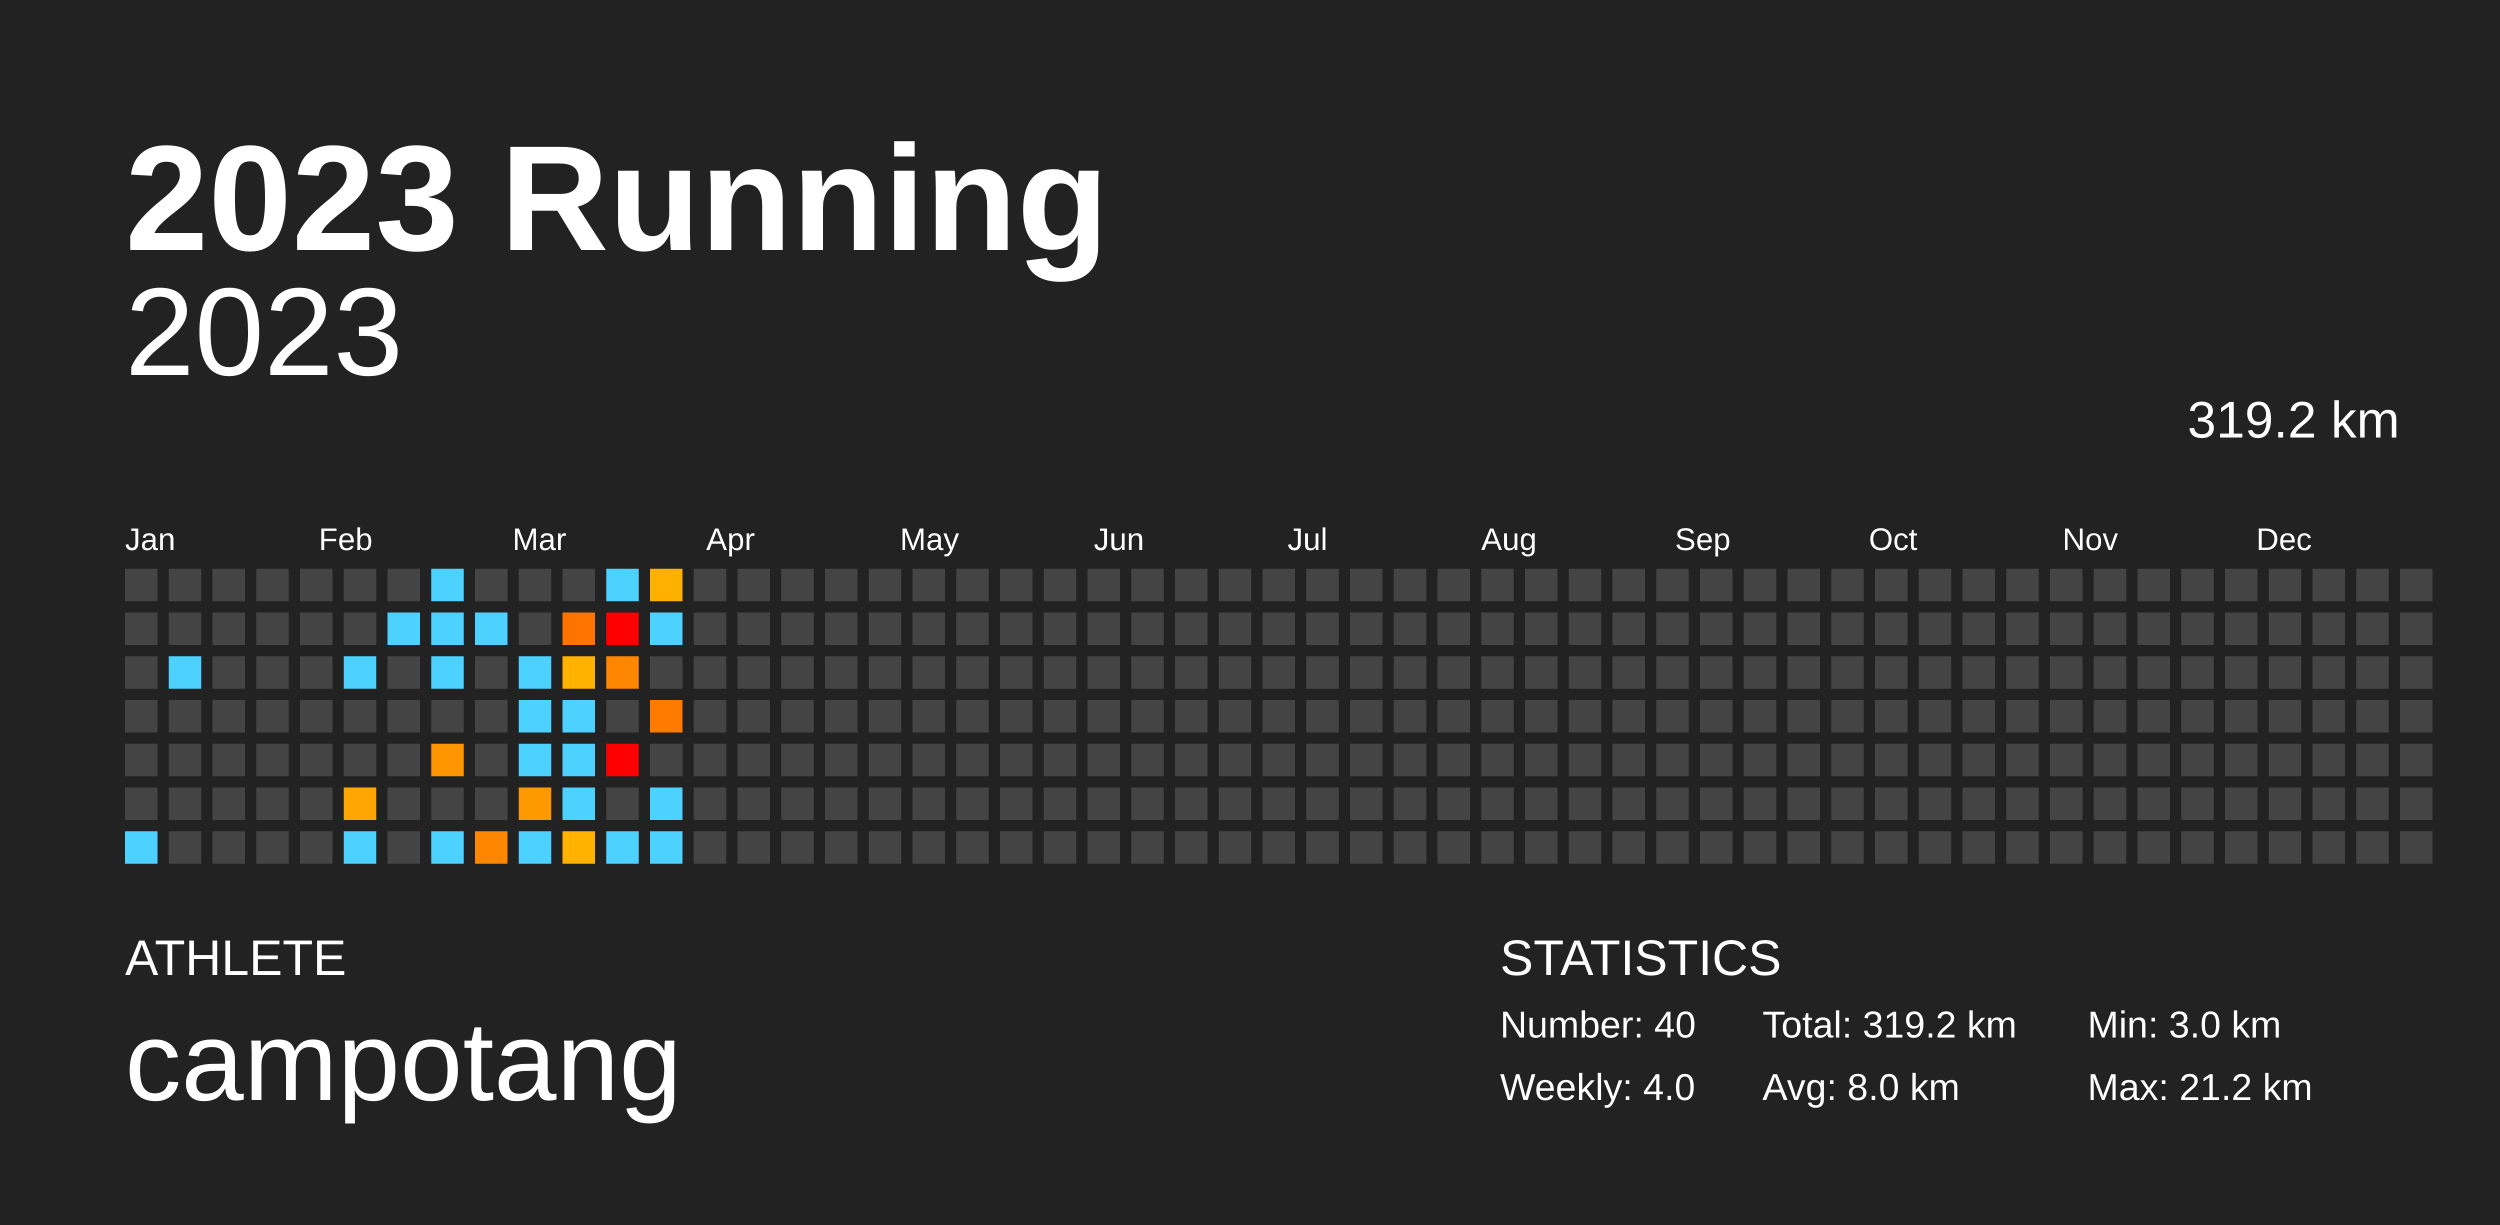
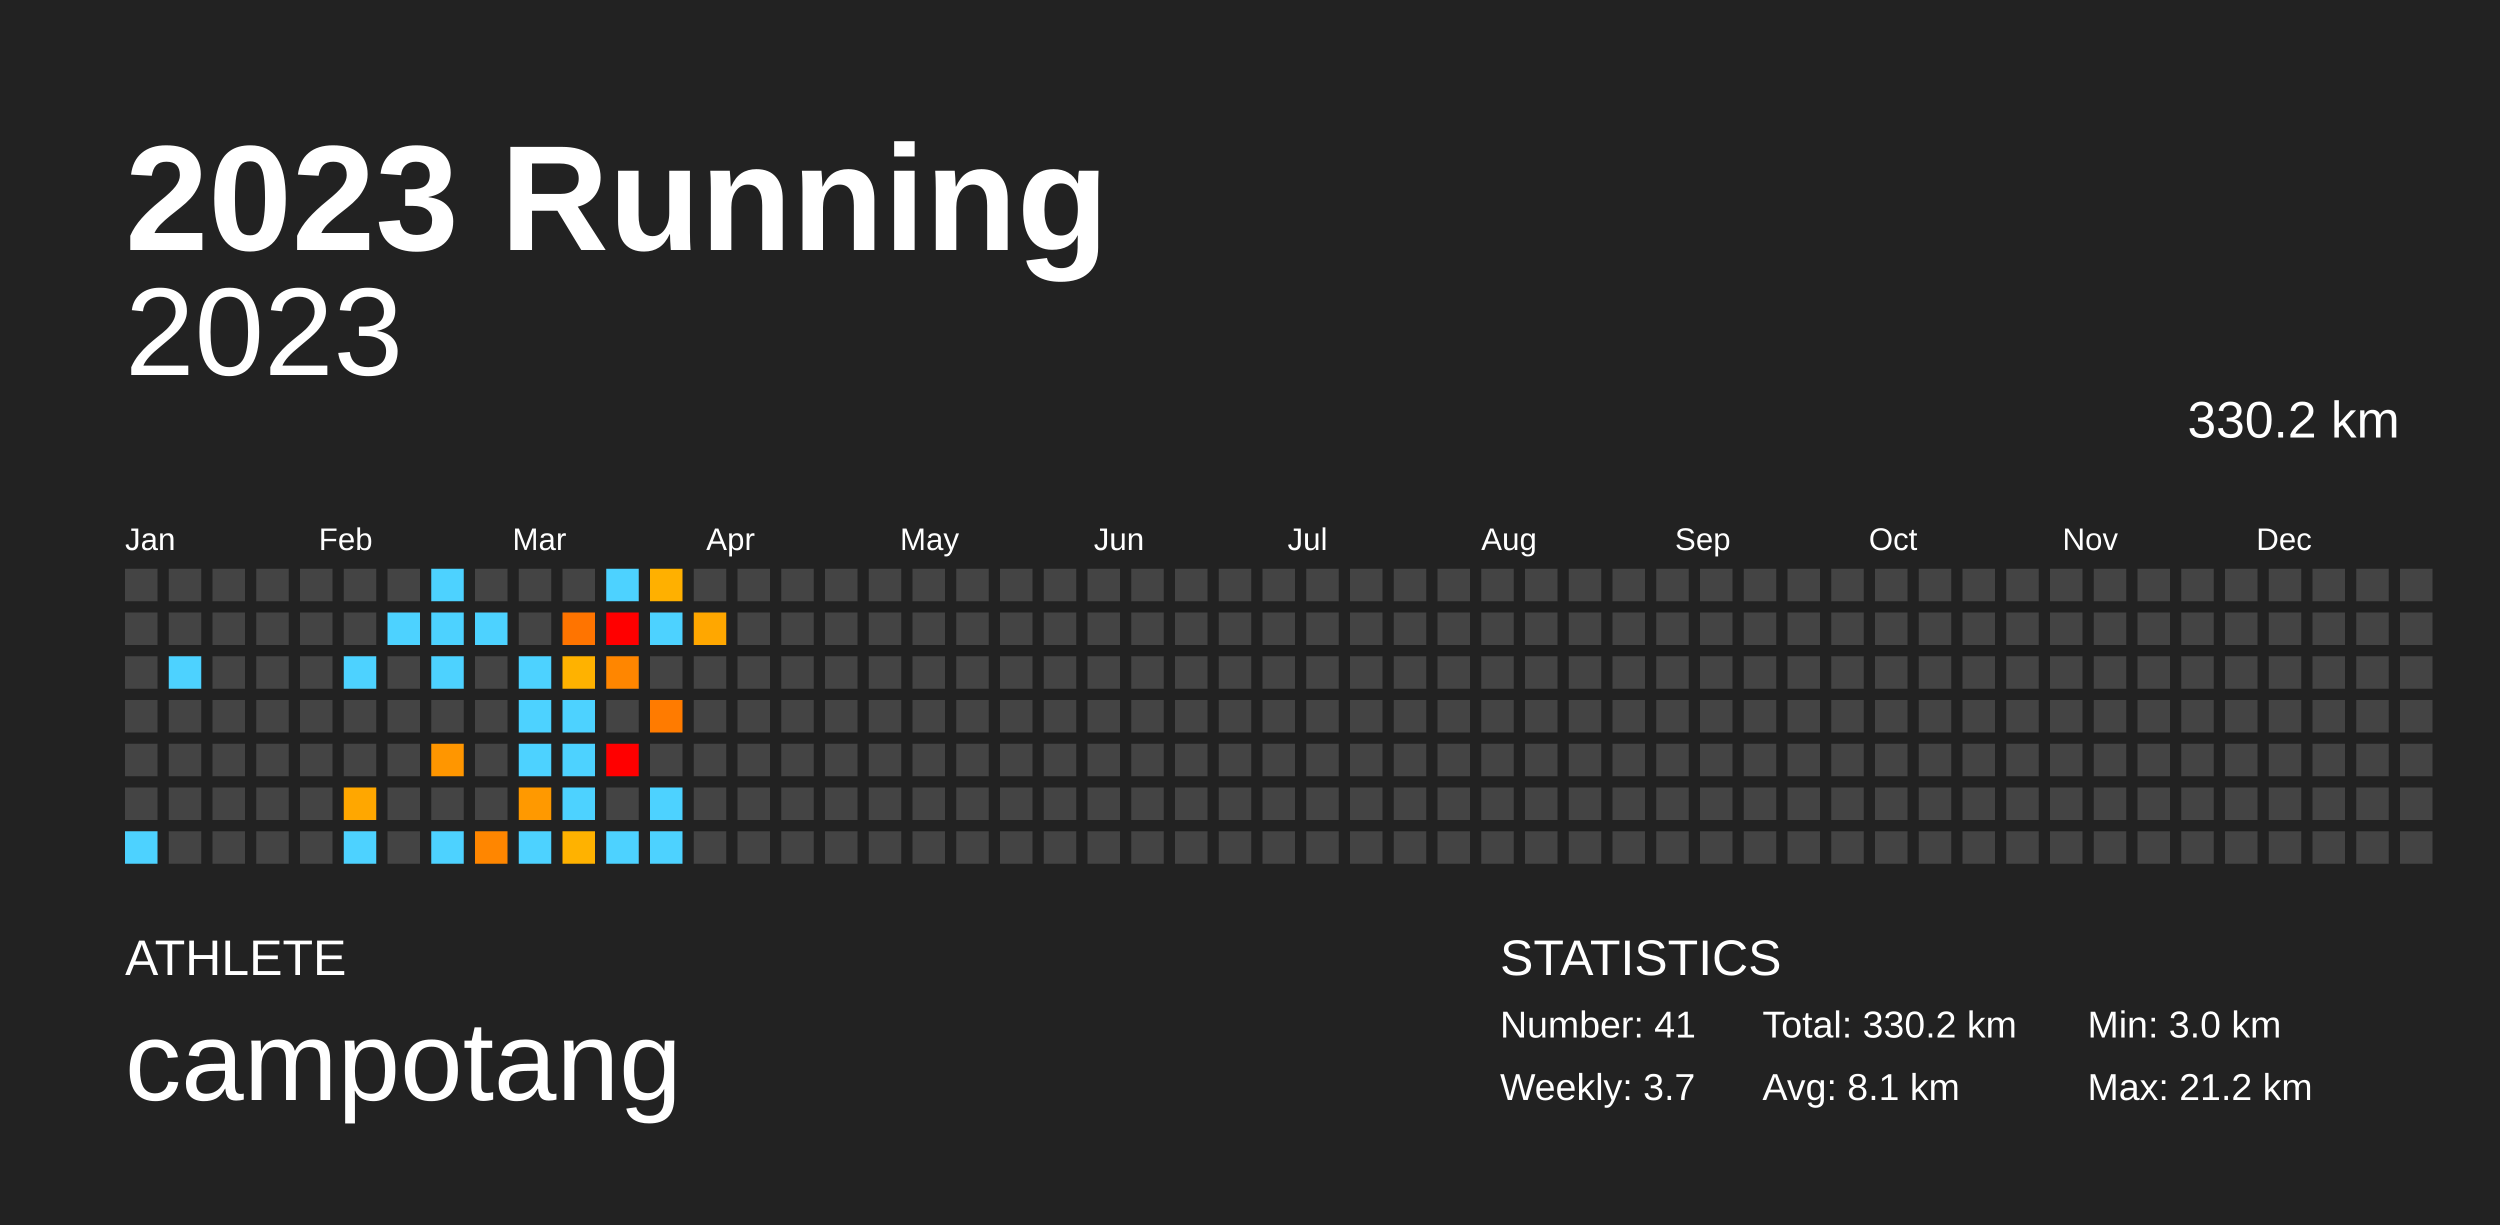
<svg xmlns="http://www.w3.org/2000/svg" baseProfile="full" height="98mm" version="1.1" viewBox="0,0,200,98" width="200mm">
  <defs />
  <rect fill="#222222" height="98" width="200" x="0" y="0" />
  <text fill="#FFFFFF" style="font-size:12px; font-family:Arial; font-weight:bold;" x="10" y="20">2023 Running</text>
  <text fill="#FFFFFF" style="font-size:4px; font-family:Arial" x="10" y="78">ATHLETE</text>
  <text fill="#FFFFFF" style="font-size:9px; font-family:Arial" x="10" y="88">campotang</text>
  <text fill="#FFFFFF" style="font-size:4px; font-family:Arial" x="120" y="78">STATISTICS</text>
-   <text fill="#FFFFFF" style="font-size:3px; font-family:Arial" x="120" y="83">Number: 40</text>
-   <text fill="#FFFFFF" style="font-size:3px; font-family:Arial" x="120" y="88">Weekly: 4.0</text>
-   <text fill="#FFFFFF" style="font-size:3px; font-family:Arial" x="141" y="83">Total: 319.2 km</text>
-   <text fill="#FFFFFF" style="font-size:3px; font-family:Arial" x="141" y="88">Avg: 8.0 km</text>
+   <text fill="#FFFFFF" style="font-size:3px; font-family:Arial" x="120" y="83">Number: 41</text>
+   <text fill="#FFFFFF" style="font-size:3px; font-family:Arial" x="120" y="88">Weekly: 3.7</text>
+   <text fill="#FFFFFF" style="font-size:3px; font-family:Arial" x="141" y="83">Total: 330.2 km</text>
+   <text fill="#FFFFFF" style="font-size:3px; font-family:Arial" x="141" y="88">Avg: 8.1 km</text>
  <text fill="#FFFFFF" style="font-size:3px; font-family:Arial" x="167" y="83">Min: 3.0 km</text>
  <text fill="#FFFFFF" style="font-size:3px; font-family:Arial" x="167" y="88">Max: 21.2 km</text>
  <text alignment-baseline="hanging" fill="#FFFFFF" style="font-size:10.0px; font-family:Arial;" x="10" y="30">2023</text>
-   <text alignment-baseline="hanging" fill="#FFFFFF" style="font-size:4.125px; font-family:Arial;" x="175" y="35">319.2 km</text>
+   <text alignment-baseline="hanging" fill="#FFFFFF" style="font-size:4.125px; font-family:Arial;" x="175" y="35">330.2 km</text>
  <text fill="#FFFFFF" style="font-size:2.5px; font-family:Arial" x="10.0" y="44">Jan</text>
  <text fill="#FFFFFF" style="font-size:2.5px; font-family:Arial" x="25.5" y="44">Feb</text>
  <text fill="#FFFFFF" style="font-size:2.5px; font-family:Arial" x="41.0" y="44">Mar</text>
  <text fill="#FFFFFF" style="font-size:2.5px; font-family:Arial" x="56.5" y="44">Apr</text>
  <text fill="#FFFFFF" style="font-size:2.5px; font-family:Arial" x="72.0" y="44">May</text>
  <text fill="#FFFFFF" style="font-size:2.5px; font-family:Arial" x="87.5" y="44">Jun</text>
  <text fill="#FFFFFF" style="font-size:2.5px; font-family:Arial" x="103.0" y="44">Jul</text>
  <text fill="#FFFFFF" style="font-size:2.5px; font-family:Arial" x="118.5" y="44">Aug</text>
  <text fill="#FFFFFF" style="font-size:2.5px; font-family:Arial" x="134.0" y="44">Sep</text>
  <text fill="#FFFFFF" style="font-size:2.5px; font-family:Arial" x="149.5" y="44">Oct</text>
  <text fill="#FFFFFF" style="font-size:2.5px; font-family:Arial" x="165.0" y="44">Nov</text>
  <text fill="#FFFFFF" style="font-size:2.5px; font-family:Arial" x="180.5" y="44">Dec</text>
  <rect fill="#444444" height="2.6" width="2.6" x="10.0" y="45.5" />
  <rect fill="#444444" height="2.6" width="2.6" x="10.0" y="49.0" />
  <rect fill="#444444" height="2.6" width="2.6" x="10.0" y="52.5" />
  <rect fill="#444444" height="2.6" width="2.6" x="10.0" y="56.0" />
  <rect fill="#444444" height="2.6" width="2.6" x="10.0" y="59.5" />
  <rect fill="#444444" height="2.6" width="2.6" x="10.0" y="63.0" />
  <rect fill="#4dd2ff" height="2.6" width="2.6" x="10.0" y="66.5" />
  <rect fill="#444444" height="2.6" width="2.6" x="13.5" y="45.5" />
  <rect fill="#444444" height="2.6" width="2.6" x="13.5" y="49.0" />
  <rect fill="#4dd2ff" height="2.6" width="2.6" x="13.5" y="52.5" />
  <rect fill="#444444" height="2.6" width="2.6" x="13.5" y="56.0" />
  <rect fill="#444444" height="2.6" width="2.6" x="13.5" y="59.5" />
  <rect fill="#444444" height="2.6" width="2.6" x="13.5" y="63.0" />
  <rect fill="#444444" height="2.6" width="2.6" x="13.5" y="66.5" />
  <rect fill="#444444" height="2.6" width="2.6" x="17.0" y="45.5" />
  <rect fill="#444444" height="2.6" width="2.6" x="17.0" y="49.0" />
  <rect fill="#444444" height="2.6" width="2.6" x="17.0" y="52.5" />
  <rect fill="#444444" height="2.6" width="2.6" x="17.0" y="56.0" />
  <rect fill="#444444" height="2.6" width="2.6" x="17.0" y="59.5" />
  <rect fill="#444444" height="2.6" width="2.6" x="17.0" y="63.0" />
  <rect fill="#444444" height="2.6" width="2.6" x="17.0" y="66.5" />
  <rect fill="#444444" height="2.6" width="2.6" x="20.5" y="45.5" />
  <rect fill="#444444" height="2.6" width="2.6" x="20.5" y="49.0" />
  <rect fill="#444444" height="2.6" width="2.6" x="20.5" y="52.5" />
  <rect fill="#444444" height="2.6" width="2.6" x="20.5" y="56.0" />
  <rect fill="#444444" height="2.6" width="2.6" x="20.5" y="59.5" />
  <rect fill="#444444" height="2.6" width="2.6" x="20.5" y="63.0" />
  <rect fill="#444444" height="2.6" width="2.6" x="20.5" y="66.5" />
  <rect fill="#444444" height="2.6" width="2.6" x="24.0" y="45.5" />
  <rect fill="#444444" height="2.6" width="2.6" x="24.0" y="49.0" />
  <rect fill="#444444" height="2.6" width="2.6" x="24.0" y="52.5" />
  <rect fill="#444444" height="2.6" width="2.6" x="24.0" y="56.0" />
  <rect fill="#444444" height="2.6" width="2.6" x="24.0" y="59.5" />
  <rect fill="#444444" height="2.6" width="2.6" x="24.0" y="63.0" />
  <rect fill="#444444" height="2.6" width="2.6" x="24.0" y="66.5" />
  <rect fill="#444444" height="2.6" width="2.6" x="27.5" y="45.5" />
  <rect fill="#444444" height="2.6" width="2.6" x="27.5" y="49.0" />
  <rect fill="#4dd2ff" height="2.6" width="2.6" x="27.5" y="52.5" />
  <rect fill="#444444" height="2.6" width="2.6" x="27.5" y="56.0" />
  <rect fill="#444444" height="2.6" width="2.6" x="27.5" y="59.5" />
  <rect fill="#ffa700" height="2.6" width="2.6" x="27.5" y="63.0" />
  <rect fill="#4dd2ff" height="2.6" width="2.6" x="27.5" y="66.5" />
  <rect fill="#444444" height="2.6" width="2.6" x="31.0" y="45.5" />
  <rect fill="#4dd2ff" height="2.6" width="2.6" x="31.0" y="49.0" />
  <rect fill="#444444" height="2.6" width="2.6" x="31.0" y="52.5" />
  <rect fill="#444444" height="2.6" width="2.6" x="31.0" y="56.0" />
  <rect fill="#444444" height="2.6" width="2.6" x="31.0" y="59.5" />
  <rect fill="#444444" height="2.6" width="2.6" x="31.0" y="63.0" />
  <rect fill="#444444" height="2.6" width="2.6" x="31.0" y="66.5" />
  <rect fill="#4dd2ff" height="2.6" width="2.6" x="34.5" y="45.5" />
  <rect fill="#4dd2ff" height="2.6" width="2.6" x="34.5" y="49.0" />
  <rect fill="#4dd2ff" height="2.6" width="2.6" x="34.5" y="52.5" />
  <rect fill="#444444" height="2.6" width="2.6" x="34.5" y="56.0" />
  <rect fill="#ff9600" height="2.6" width="2.6" x="34.5" y="59.5" />
  <rect fill="#444444" height="2.6" width="2.6" x="34.5" y="63.0" />
  <rect fill="#4dd2ff" height="2.6" width="2.6" x="34.5" y="66.5" />
  <rect fill="#444444" height="2.6" width="2.6" x="38.0" y="45.5" />
  <rect fill="#4dd2ff" height="2.6" width="2.6" x="38.0" y="49.0" />
  <rect fill="#444444" height="2.6" width="2.6" x="38.0" y="52.5" />
  <rect fill="#444444" height="2.6" width="2.6" x="38.0" y="56.0" />
  <rect fill="#444444" height="2.6" width="2.6" x="38.0" y="59.5" />
  <rect fill="#444444" height="2.6" width="2.6" x="38.0" y="63.0" />
  <rect fill="#ff8600" height="2.6" width="2.6" x="38.0" y="66.5" />
  <rect fill="#444444" height="2.6" width="2.6" x="41.5" y="45.5" />
  <rect fill="#444444" height="2.6" width="2.6" x="41.5" y="49.0" />
  <rect fill="#4dd2ff" height="2.6" width="2.6" x="41.5" y="52.5" />
  <rect fill="#4dd2ff" height="2.6" width="2.6" x="41.5" y="56.0" />
  <rect fill="#4dd2ff" height="2.6" width="2.6" x="41.5" y="59.5" />
  <rect fill="#ff9900" height="2.6" width="2.6" x="41.5" y="63.0" />
  <rect fill="#4dd2ff" height="2.6" width="2.6" x="41.5" y="66.5" />
  <rect fill="#444444" height="2.6" width="2.6" x="45.0" y="45.5" />
  <rect fill="#ff7400" height="2.6" width="2.6" x="45.0" y="49.0" />
  <rect fill="#ffb200" height="2.6" width="2.6" x="45.0" y="52.5" />
  <rect fill="#4dd2ff" height="2.6" width="2.6" x="45.0" y="56.0" />
  <rect fill="#4dd2ff" height="2.6" width="2.6" x="45.0" y="59.5" />
  <rect fill="#4dd2ff" height="2.6" width="2.6" x="45.0" y="63.0" />
  <rect fill="#ffb200" height="2.6" width="2.6" x="45.0" y="66.5" />
  <rect fill="#4dd2ff" height="2.6" width="2.6" x="48.5" y="45.5" />
  <rect fill="red" height="2.6" width="2.6" x="48.5" y="49.0" />
  <rect fill="#ff8600" height="2.6" width="2.6" x="48.5" y="52.5" />
  <rect fill="#444444" height="2.6" width="2.6" x="48.5" y="56.0" />
  <rect fill="red" height="2.6" width="2.6" x="48.5" y="59.5" />
  <rect fill="#444444" height="2.6" width="2.6" x="48.5" y="63.0" />
  <rect fill="#4dd2ff" height="2.6" width="2.6" x="48.5" y="66.5" />
  <rect fill="#ffb000" height="2.6" width="2.6" x="52.0" y="45.5" />
  <rect fill="#4dd2ff" height="2.6" width="2.6" x="52.0" y="49.0" />
  <rect fill="#444444" height="2.6" width="2.6" x="52.0" y="52.5" />
  <rect fill="#ff7b00" height="2.6" width="2.6" x="52.0" y="56.0" />
  <rect fill="#444444" height="2.6" width="2.6" x="52.0" y="59.5" />
  <rect fill="#4dd2ff" height="2.6" width="2.6" x="52.0" y="63.0" />
  <rect fill="#4dd2ff" height="2.6" width="2.6" x="52.0" y="66.5" />
  <rect fill="#444444" height="2.6" width="2.6" x="55.5" y="45.5" />
-   <rect fill="#444444" height="2.6" width="2.6" x="55.5" y="49.0" />
+   <rect fill="#ffa700" height="2.6" width="2.6" x="55.5" y="49.0" />
  <rect fill="#444444" height="2.6" width="2.6" x="55.5" y="52.5" />
  <rect fill="#444444" height="2.6" width="2.6" x="55.5" y="56.0" />
  <rect fill="#444444" height="2.6" width="2.6" x="55.5" y="59.5" />
  <rect fill="#444444" height="2.6" width="2.6" x="55.5" y="63.0" />
  <rect fill="#444444" height="2.6" width="2.6" x="55.5" y="66.5" />
  <rect fill="#444444" height="2.6" width="2.6" x="59.0" y="45.5" />
  <rect fill="#444444" height="2.6" width="2.6" x="59.0" y="49.0" />
  <rect fill="#444444" height="2.6" width="2.6" x="59.0" y="52.5" />
  <rect fill="#444444" height="2.6" width="2.6" x="59.0" y="56.0" />
  <rect fill="#444444" height="2.6" width="2.6" x="59.0" y="59.5" />
  <rect fill="#444444" height="2.6" width="2.6" x="59.0" y="63.0" />
  <rect fill="#444444" height="2.6" width="2.6" x="59.0" y="66.5" />
  <rect fill="#444444" height="2.6" width="2.6" x="62.5" y="45.5" />
  <rect fill="#444444" height="2.6" width="2.6" x="62.5" y="49.0" />
  <rect fill="#444444" height="2.6" width="2.6" x="62.5" y="52.5" />
  <rect fill="#444444" height="2.6" width="2.6" x="62.5" y="56.0" />
  <rect fill="#444444" height="2.6" width="2.6" x="62.5" y="59.5" />
  <rect fill="#444444" height="2.6" width="2.6" x="62.5" y="63.0" />
  <rect fill="#444444" height="2.6" width="2.6" x="62.5" y="66.5" />
  <rect fill="#444444" height="2.6" width="2.6" x="66.0" y="45.5" />
  <rect fill="#444444" height="2.6" width="2.6" x="66.0" y="49.0" />
  <rect fill="#444444" height="2.6" width="2.6" x="66.0" y="52.5" />
  <rect fill="#444444" height="2.6" width="2.6" x="66.0" y="56.0" />
  <rect fill="#444444" height="2.6" width="2.6" x="66.0" y="59.5" />
  <rect fill="#444444" height="2.6" width="2.6" x="66.0" y="63.0" />
  <rect fill="#444444" height="2.6" width="2.6" x="66.0" y="66.5" />
  <rect fill="#444444" height="2.6" width="2.6" x="69.5" y="45.5" />
  <rect fill="#444444" height="2.6" width="2.6" x="69.5" y="49.0" />
  <rect fill="#444444" height="2.6" width="2.6" x="69.5" y="52.5" />
  <rect fill="#444444" height="2.6" width="2.6" x="69.5" y="56.0" />
  <rect fill="#444444" height="2.6" width="2.6" x="69.5" y="59.5" />
  <rect fill="#444444" height="2.6" width="2.6" x="69.5" y="63.0" />
  <rect fill="#444444" height="2.6" width="2.6" x="69.5" y="66.5" />
  <rect fill="#444444" height="2.6" width="2.6" x="73.0" y="45.5" />
  <rect fill="#444444" height="2.6" width="2.6" x="73.0" y="49.0" />
  <rect fill="#444444" height="2.6" width="2.6" x="73.0" y="52.5" />
  <rect fill="#444444" height="2.6" width="2.6" x="73.0" y="56.0" />
  <rect fill="#444444" height="2.6" width="2.6" x="73.0" y="59.5" />
  <rect fill="#444444" height="2.6" width="2.6" x="73.0" y="63.0" />
  <rect fill="#444444" height="2.6" width="2.6" x="73.0" y="66.5" />
  <rect fill="#444444" height="2.6" width="2.6" x="76.5" y="45.5" />
  <rect fill="#444444" height="2.6" width="2.6" x="76.5" y="49.0" />
  <rect fill="#444444" height="2.6" width="2.6" x="76.5" y="52.5" />
  <rect fill="#444444" height="2.6" width="2.6" x="76.5" y="56.0" />
  <rect fill="#444444" height="2.6" width="2.6" x="76.5" y="59.5" />
  <rect fill="#444444" height="2.6" width="2.6" x="76.5" y="63.0" />
  <rect fill="#444444" height="2.6" width="2.6" x="76.5" y="66.5" />
  <rect fill="#444444" height="2.6" width="2.6" x="80.0" y="45.5" />
  <rect fill="#444444" height="2.6" width="2.6" x="80.0" y="49.0" />
  <rect fill="#444444" height="2.6" width="2.6" x="80.0" y="52.5" />
  <rect fill="#444444" height="2.6" width="2.6" x="80.0" y="56.0" />
  <rect fill="#444444" height="2.6" width="2.6" x="80.0" y="59.5" />
  <rect fill="#444444" height="2.6" width="2.6" x="80.0" y="63.0" />
  <rect fill="#444444" height="2.6" width="2.6" x="80.0" y="66.5" />
  <rect fill="#444444" height="2.6" width="2.6" x="83.5" y="45.5" />
  <rect fill="#444444" height="2.6" width="2.6" x="83.5" y="49.0" />
  <rect fill="#444444" height="2.6" width="2.6" x="83.5" y="52.5" />
  <rect fill="#444444" height="2.6" width="2.6" x="83.5" y="56.0" />
  <rect fill="#444444" height="2.6" width="2.6" x="83.5" y="59.5" />
  <rect fill="#444444" height="2.6" width="2.6" x="83.5" y="63.0" />
  <rect fill="#444444" height="2.6" width="2.6" x="83.5" y="66.5" />
  <rect fill="#444444" height="2.6" width="2.6" x="87.0" y="45.5" />
  <rect fill="#444444" height="2.6" width="2.6" x="87.0" y="49.0" />
  <rect fill="#444444" height="2.6" width="2.6" x="87.0" y="52.5" />
  <rect fill="#444444" height="2.6" width="2.6" x="87.0" y="56.0" />
  <rect fill="#444444" height="2.6" width="2.6" x="87.0" y="59.5" />
  <rect fill="#444444" height="2.6" width="2.6" x="87.0" y="63.0" />
  <rect fill="#444444" height="2.6" width="2.6" x="87.0" y="66.5" />
  <rect fill="#444444" height="2.6" width="2.6" x="90.5" y="45.5" />
  <rect fill="#444444" height="2.6" width="2.6" x="90.5" y="49.0" />
  <rect fill="#444444" height="2.6" width="2.6" x="90.5" y="52.5" />
  <rect fill="#444444" height="2.6" width="2.6" x="90.5" y="56.0" />
  <rect fill="#444444" height="2.6" width="2.6" x="90.5" y="59.5" />
  <rect fill="#444444" height="2.6" width="2.6" x="90.5" y="63.0" />
  <rect fill="#444444" height="2.6" width="2.6" x="90.5" y="66.5" />
  <rect fill="#444444" height="2.6" width="2.6" x="94.0" y="45.5" />
  <rect fill="#444444" height="2.6" width="2.6" x="94.0" y="49.0" />
  <rect fill="#444444" height="2.6" width="2.6" x="94.0" y="52.5" />
  <rect fill="#444444" height="2.6" width="2.6" x="94.0" y="56.0" />
  <rect fill="#444444" height="2.6" width="2.6" x="94.0" y="59.5" />
  <rect fill="#444444" height="2.6" width="2.6" x="94.0" y="63.0" />
  <rect fill="#444444" height="2.6" width="2.6" x="94.0" y="66.5" />
  <rect fill="#444444" height="2.6" width="2.6" x="97.5" y="45.5" />
  <rect fill="#444444" height="2.6" width="2.6" x="97.5" y="49.0" />
  <rect fill="#444444" height="2.6" width="2.6" x="97.5" y="52.5" />
  <rect fill="#444444" height="2.6" width="2.6" x="97.5" y="56.0" />
  <rect fill="#444444" height="2.6" width="2.6" x="97.5" y="59.5" />
  <rect fill="#444444" height="2.6" width="2.6" x="97.5" y="63.0" />
  <rect fill="#444444" height="2.6" width="2.6" x="97.5" y="66.5" />
  <rect fill="#444444" height="2.6" width="2.6" x="101.0" y="45.5" />
  <rect fill="#444444" height="2.6" width="2.6" x="101.0" y="49.0" />
  <rect fill="#444444" height="2.6" width="2.6" x="101.0" y="52.5" />
  <rect fill="#444444" height="2.6" width="2.6" x="101.0" y="56.0" />
  <rect fill="#444444" height="2.6" width="2.6" x="101.0" y="59.5" />
  <rect fill="#444444" height="2.6" width="2.6" x="101.0" y="63.0" />
  <rect fill="#444444" height="2.6" width="2.6" x="101.0" y="66.5" />
  <rect fill="#444444" height="2.6" width="2.6" x="104.5" y="45.5" />
  <rect fill="#444444" height="2.6" width="2.6" x="104.5" y="49.0" />
  <rect fill="#444444" height="2.6" width="2.6" x="104.5" y="52.5" />
  <rect fill="#444444" height="2.6" width="2.6" x="104.5" y="56.0" />
  <rect fill="#444444" height="2.6" width="2.6" x="104.5" y="59.5" />
  <rect fill="#444444" height="2.6" width="2.6" x="104.5" y="63.0" />
  <rect fill="#444444" height="2.6" width="2.6" x="104.5" y="66.5" />
  <rect fill="#444444" height="2.6" width="2.6" x="108.0" y="45.5" />
  <rect fill="#444444" height="2.6" width="2.6" x="108.0" y="49.0" />
  <rect fill="#444444" height="2.6" width="2.6" x="108.0" y="52.5" />
  <rect fill="#444444" height="2.6" width="2.6" x="108.0" y="56.0" />
  <rect fill="#444444" height="2.6" width="2.6" x="108.0" y="59.5" />
  <rect fill="#444444" height="2.6" width="2.6" x="108.0" y="63.0" />
  <rect fill="#444444" height="2.6" width="2.6" x="108.0" y="66.5" />
  <rect fill="#444444" height="2.6" width="2.6" x="111.5" y="45.5" />
  <rect fill="#444444" height="2.6" width="2.6" x="111.5" y="49.0" />
  <rect fill="#444444" height="2.6" width="2.6" x="111.5" y="52.5" />
  <rect fill="#444444" height="2.6" width="2.6" x="111.5" y="56.0" />
  <rect fill="#444444" height="2.6" width="2.6" x="111.5" y="59.5" />
  <rect fill="#444444" height="2.6" width="2.6" x="111.5" y="63.0" />
  <rect fill="#444444" height="2.6" width="2.6" x="111.5" y="66.5" />
  <rect fill="#444444" height="2.6" width="2.6" x="115.0" y="45.5" />
  <rect fill="#444444" height="2.6" width="2.6" x="115.0" y="49.0" />
  <rect fill="#444444" height="2.6" width="2.6" x="115.0" y="52.5" />
  <rect fill="#444444" height="2.6" width="2.6" x="115.0" y="56.0" />
  <rect fill="#444444" height="2.6" width="2.6" x="115.0" y="59.5" />
  <rect fill="#444444" height="2.6" width="2.6" x="115.0" y="63.0" />
  <rect fill="#444444" height="2.6" width="2.6" x="115.0" y="66.5" />
  <rect fill="#444444" height="2.6" width="2.6" x="118.5" y="45.5" />
  <rect fill="#444444" height="2.6" width="2.6" x="118.5" y="49.0" />
  <rect fill="#444444" height="2.6" width="2.6" x="118.5" y="52.5" />
  <rect fill="#444444" height="2.6" width="2.6" x="118.5" y="56.0" />
  <rect fill="#444444" height="2.6" width="2.6" x="118.5" y="59.5" />
  <rect fill="#444444" height="2.6" width="2.6" x="118.5" y="63.0" />
  <rect fill="#444444" height="2.6" width="2.6" x="118.5" y="66.5" />
  <rect fill="#444444" height="2.6" width="2.6" x="122.0" y="45.5" />
  <rect fill="#444444" height="2.6" width="2.6" x="122.0" y="49.0" />
  <rect fill="#444444" height="2.6" width="2.6" x="122.0" y="52.5" />
  <rect fill="#444444" height="2.6" width="2.6" x="122.0" y="56.0" />
  <rect fill="#444444" height="2.6" width="2.6" x="122.0" y="59.5" />
  <rect fill="#444444" height="2.6" width="2.6" x="122.0" y="63.0" />
  <rect fill="#444444" height="2.6" width="2.6" x="122.0" y="66.5" />
  <rect fill="#444444" height="2.6" width="2.6" x="125.5" y="45.5" />
  <rect fill="#444444" height="2.6" width="2.6" x="125.5" y="49.0" />
  <rect fill="#444444" height="2.6" width="2.6" x="125.5" y="52.5" />
  <rect fill="#444444" height="2.6" width="2.6" x="125.5" y="56.0" />
  <rect fill="#444444" height="2.6" width="2.6" x="125.5" y="59.5" />
  <rect fill="#444444" height="2.6" width="2.6" x="125.5" y="63.0" />
  <rect fill="#444444" height="2.6" width="2.6" x="125.5" y="66.5" />
  <rect fill="#444444" height="2.6" width="2.6" x="129.0" y="45.5" />
  <rect fill="#444444" height="2.6" width="2.6" x="129.0" y="49.0" />
  <rect fill="#444444" height="2.6" width="2.6" x="129.0" y="52.5" />
  <rect fill="#444444" height="2.6" width="2.6" x="129.0" y="56.0" />
  <rect fill="#444444" height="2.6" width="2.6" x="129.0" y="59.5" />
  <rect fill="#444444" height="2.6" width="2.6" x="129.0" y="63.0" />
  <rect fill="#444444" height="2.6" width="2.6" x="129.0" y="66.5" />
  <rect fill="#444444" height="2.6" width="2.6" x="132.5" y="45.5" />
  <rect fill="#444444" height="2.6" width="2.6" x="132.5" y="49.0" />
  <rect fill="#444444" height="2.6" width="2.6" x="132.5" y="52.5" />
  <rect fill="#444444" height="2.6" width="2.6" x="132.5" y="56.0" />
  <rect fill="#444444" height="2.6" width="2.6" x="132.5" y="59.5" />
  <rect fill="#444444" height="2.6" width="2.6" x="132.5" y="63.0" />
  <rect fill="#444444" height="2.6" width="2.6" x="132.5" y="66.5" />
  <rect fill="#444444" height="2.6" width="2.6" x="136.0" y="45.5" />
  <rect fill="#444444" height="2.6" width="2.6" x="136.0" y="49.0" />
  <rect fill="#444444" height="2.6" width="2.6" x="136.0" y="52.5" />
  <rect fill="#444444" height="2.6" width="2.6" x="136.0" y="56.0" />
  <rect fill="#444444" height="2.6" width="2.6" x="136.0" y="59.5" />
  <rect fill="#444444" height="2.6" width="2.6" x="136.0" y="63.0" />
  <rect fill="#444444" height="2.6" width="2.6" x="136.0" y="66.5" />
  <rect fill="#444444" height="2.6" width="2.6" x="139.5" y="45.5" />
  <rect fill="#444444" height="2.6" width="2.6" x="139.5" y="49.0" />
  <rect fill="#444444" height="2.6" width="2.6" x="139.5" y="52.5" />
  <rect fill="#444444" height="2.6" width="2.6" x="139.5" y="56.0" />
  <rect fill="#444444" height="2.6" width="2.6" x="139.5" y="59.5" />
  <rect fill="#444444" height="2.6" width="2.6" x="139.5" y="63.0" />
  <rect fill="#444444" height="2.6" width="2.6" x="139.5" y="66.5" />
  <rect fill="#444444" height="2.6" width="2.6" x="143.0" y="45.5" />
  <rect fill="#444444" height="2.6" width="2.6" x="143.0" y="49.0" />
  <rect fill="#444444" height="2.6" width="2.6" x="143.0" y="52.5" />
  <rect fill="#444444" height="2.6" width="2.6" x="143.0" y="56.0" />
  <rect fill="#444444" height="2.6" width="2.6" x="143.0" y="59.5" />
  <rect fill="#444444" height="2.6" width="2.6" x="143.0" y="63.0" />
  <rect fill="#444444" height="2.6" width="2.6" x="143.0" y="66.5" />
  <rect fill="#444444" height="2.6" width="2.6" x="146.5" y="45.5" />
  <rect fill="#444444" height="2.6" width="2.6" x="146.5" y="49.0" />
  <rect fill="#444444" height="2.6" width="2.6" x="146.5" y="52.5" />
  <rect fill="#444444" height="2.6" width="2.6" x="146.5" y="56.0" />
  <rect fill="#444444" height="2.6" width="2.6" x="146.5" y="59.5" />
  <rect fill="#444444" height="2.6" width="2.6" x="146.5" y="63.0" />
  <rect fill="#444444" height="2.6" width="2.6" x="146.5" y="66.5" />
  <rect fill="#444444" height="2.6" width="2.6" x="150.0" y="45.5" />
  <rect fill="#444444" height="2.6" width="2.6" x="150.0" y="49.0" />
  <rect fill="#444444" height="2.6" width="2.6" x="150.0" y="52.5" />
  <rect fill="#444444" height="2.6" width="2.6" x="150.0" y="56.0" />
  <rect fill="#444444" height="2.6" width="2.6" x="150.0" y="59.5" />
  <rect fill="#444444" height="2.6" width="2.6" x="150.0" y="63.0" />
  <rect fill="#444444" height="2.6" width="2.6" x="150.0" y="66.5" />
  <rect fill="#444444" height="2.6" width="2.6" x="153.5" y="45.5" />
  <rect fill="#444444" height="2.6" width="2.6" x="153.5" y="49.0" />
  <rect fill="#444444" height="2.6" width="2.6" x="153.5" y="52.5" />
  <rect fill="#444444" height="2.6" width="2.6" x="153.5" y="56.0" />
  <rect fill="#444444" height="2.6" width="2.6" x="153.5" y="59.5" />
  <rect fill="#444444" height="2.6" width="2.6" x="153.5" y="63.0" />
  <rect fill="#444444" height="2.6" width="2.6" x="153.5" y="66.5" />
  <rect fill="#444444" height="2.6" width="2.6" x="157.0" y="45.5" />
  <rect fill="#444444" height="2.6" width="2.6" x="157.0" y="49.0" />
  <rect fill="#444444" height="2.6" width="2.6" x="157.0" y="52.5" />
  <rect fill="#444444" height="2.6" width="2.6" x="157.0" y="56.0" />
  <rect fill="#444444" height="2.6" width="2.6" x="157.0" y="59.5" />
  <rect fill="#444444" height="2.6" width="2.6" x="157.0" y="63.0" />
  <rect fill="#444444" height="2.6" width="2.6" x="157.0" y="66.5" />
  <rect fill="#444444" height="2.6" width="2.6" x="160.5" y="45.5" />
  <rect fill="#444444" height="2.6" width="2.6" x="160.5" y="49.0" />
  <rect fill="#444444" height="2.6" width="2.6" x="160.5" y="52.5" />
  <rect fill="#444444" height="2.6" width="2.6" x="160.5" y="56.0" />
  <rect fill="#444444" height="2.6" width="2.6" x="160.5" y="59.5" />
  <rect fill="#444444" height="2.6" width="2.6" x="160.5" y="63.0" />
  <rect fill="#444444" height="2.6" width="2.6" x="160.5" y="66.5" />
  <rect fill="#444444" height="2.6" width="2.6" x="164.0" y="45.5" />
  <rect fill="#444444" height="2.6" width="2.6" x="164.0" y="49.0" />
  <rect fill="#444444" height="2.6" width="2.6" x="164.0" y="52.5" />
  <rect fill="#444444" height="2.6" width="2.6" x="164.0" y="56.0" />
  <rect fill="#444444" height="2.6" width="2.6" x="164.0" y="59.5" />
  <rect fill="#444444" height="2.6" width="2.6" x="164.0" y="63.0" />
  <rect fill="#444444" height="2.6" width="2.6" x="164.0" y="66.5" />
  <rect fill="#444444" height="2.6" width="2.6" x="167.5" y="45.5" />
  <rect fill="#444444" height="2.6" width="2.6" x="167.5" y="49.0" />
  <rect fill="#444444" height="2.6" width="2.6" x="167.5" y="52.5" />
  <rect fill="#444444" height="2.6" width="2.6" x="167.5" y="56.0" />
  <rect fill="#444444" height="2.6" width="2.6" x="167.5" y="59.5" />
  <rect fill="#444444" height="2.6" width="2.6" x="167.5" y="63.0" />
  <rect fill="#444444" height="2.6" width="2.6" x="167.5" y="66.5" />
  <rect fill="#444444" height="2.6" width="2.6" x="171.0" y="45.5" />
  <rect fill="#444444" height="2.6" width="2.6" x="171.0" y="49.0" />
  <rect fill="#444444" height="2.6" width="2.6" x="171.0" y="52.5" />
  <rect fill="#444444" height="2.6" width="2.6" x="171.0" y="56.0" />
  <rect fill="#444444" height="2.6" width="2.6" x="171.0" y="59.5" />
  <rect fill="#444444" height="2.6" width="2.6" x="171.0" y="63.0" />
  <rect fill="#444444" height="2.6" width="2.6" x="171.0" y="66.5" />
  <rect fill="#444444" height="2.6" width="2.6" x="174.5" y="45.5" />
  <rect fill="#444444" height="2.6" width="2.6" x="174.5" y="49.0" />
  <rect fill="#444444" height="2.6" width="2.6" x="174.5" y="52.5" />
  <rect fill="#444444" height="2.6" width="2.6" x="174.5" y="56.0" />
  <rect fill="#444444" height="2.6" width="2.6" x="174.5" y="59.5" />
  <rect fill="#444444" height="2.6" width="2.6" x="174.5" y="63.0" />
  <rect fill="#444444" height="2.6" width="2.6" x="174.5" y="66.5" />
  <rect fill="#444444" height="2.6" width="2.6" x="178.0" y="45.5" />
  <rect fill="#444444" height="2.6" width="2.6" x="178.0" y="49.0" />
  <rect fill="#444444" height="2.6" width="2.6" x="178.0" y="52.5" />
  <rect fill="#444444" height="2.6" width="2.6" x="178.0" y="56.0" />
  <rect fill="#444444" height="2.6" width="2.6" x="178.0" y="59.5" />
  <rect fill="#444444" height="2.6" width="2.6" x="178.0" y="63.0" />
  <rect fill="#444444" height="2.6" width="2.6" x="178.0" y="66.5" />
  <rect fill="#444444" height="2.6" width="2.6" x="181.5" y="45.5" />
  <rect fill="#444444" height="2.6" width="2.6" x="181.5" y="49.0" />
  <rect fill="#444444" height="2.6" width="2.6" x="181.5" y="52.5" />
  <rect fill="#444444" height="2.6" width="2.6" x="181.5" y="56.0" />
  <rect fill="#444444" height="2.6" width="2.6" x="181.5" y="59.5" />
  <rect fill="#444444" height="2.6" width="2.6" x="181.5" y="63.0" />
  <rect fill="#444444" height="2.6" width="2.6" x="181.5" y="66.5" />
  <rect fill="#444444" height="2.6" width="2.6" x="185.0" y="45.5" />
  <rect fill="#444444" height="2.6" width="2.6" x="185.0" y="49.0" />
  <rect fill="#444444" height="2.6" width="2.6" x="185.0" y="52.5" />
  <rect fill="#444444" height="2.6" width="2.6" x="185.0" y="56.0" />
  <rect fill="#444444" height="2.6" width="2.6" x="185.0" y="59.5" />
  <rect fill="#444444" height="2.6" width="2.6" x="185.0" y="63.0" />
  <rect fill="#444444" height="2.6" width="2.6" x="185.0" y="66.5" />
  <rect fill="#444444" height="2.6" width="2.6" x="188.5" y="45.5" />
  <rect fill="#444444" height="2.6" width="2.6" x="188.5" y="49.0" />
  <rect fill="#444444" height="2.6" width="2.6" x="188.5" y="52.5" />
  <rect fill="#444444" height="2.6" width="2.6" x="188.5" y="56.0" />
  <rect fill="#444444" height="2.6" width="2.6" x="188.5" y="59.5" />
  <rect fill="#444444" height="2.6" width="2.6" x="188.5" y="63.0" />
  <rect fill="#444444" height="2.6" width="2.6" x="188.5" y="66.5" />
  <rect fill="#444444" height="2.6" width="2.6" x="192.0" y="45.5" />
  <rect fill="#444444" height="2.6" width="2.6" x="192.0" y="49.0" />
  <rect fill="#444444" height="2.6" width="2.6" x="192.0" y="52.5" />
  <rect fill="#444444" height="2.6" width="2.6" x="192.0" y="56.0" />
  <rect fill="#444444" height="2.6" width="2.6" x="192.0" y="59.5" />
  <rect fill="#444444" height="2.6" width="2.6" x="192.0" y="63.0" />
  <rect fill="#444444" height="2.6" width="2.6" x="192.0" y="66.5" />
</svg>
